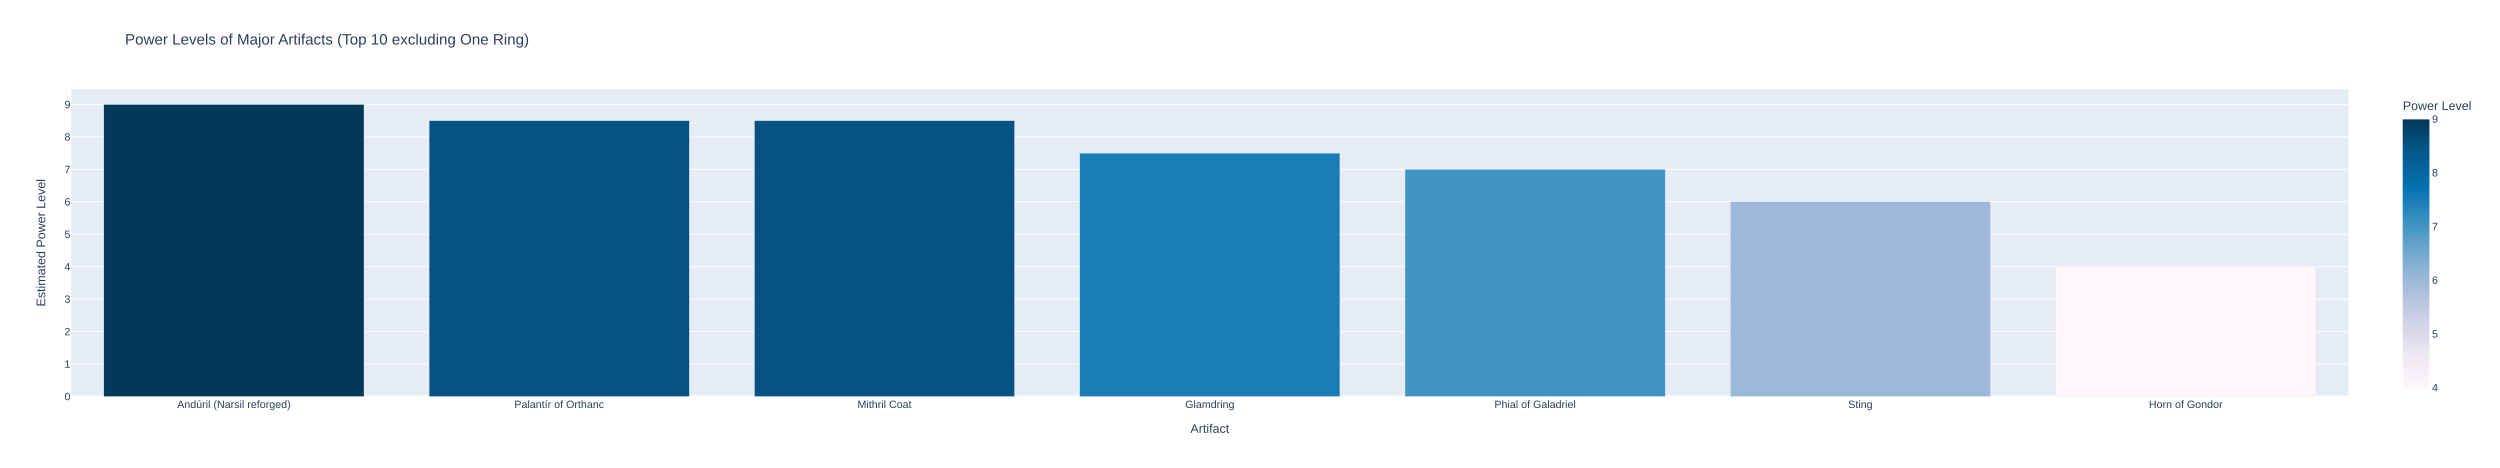
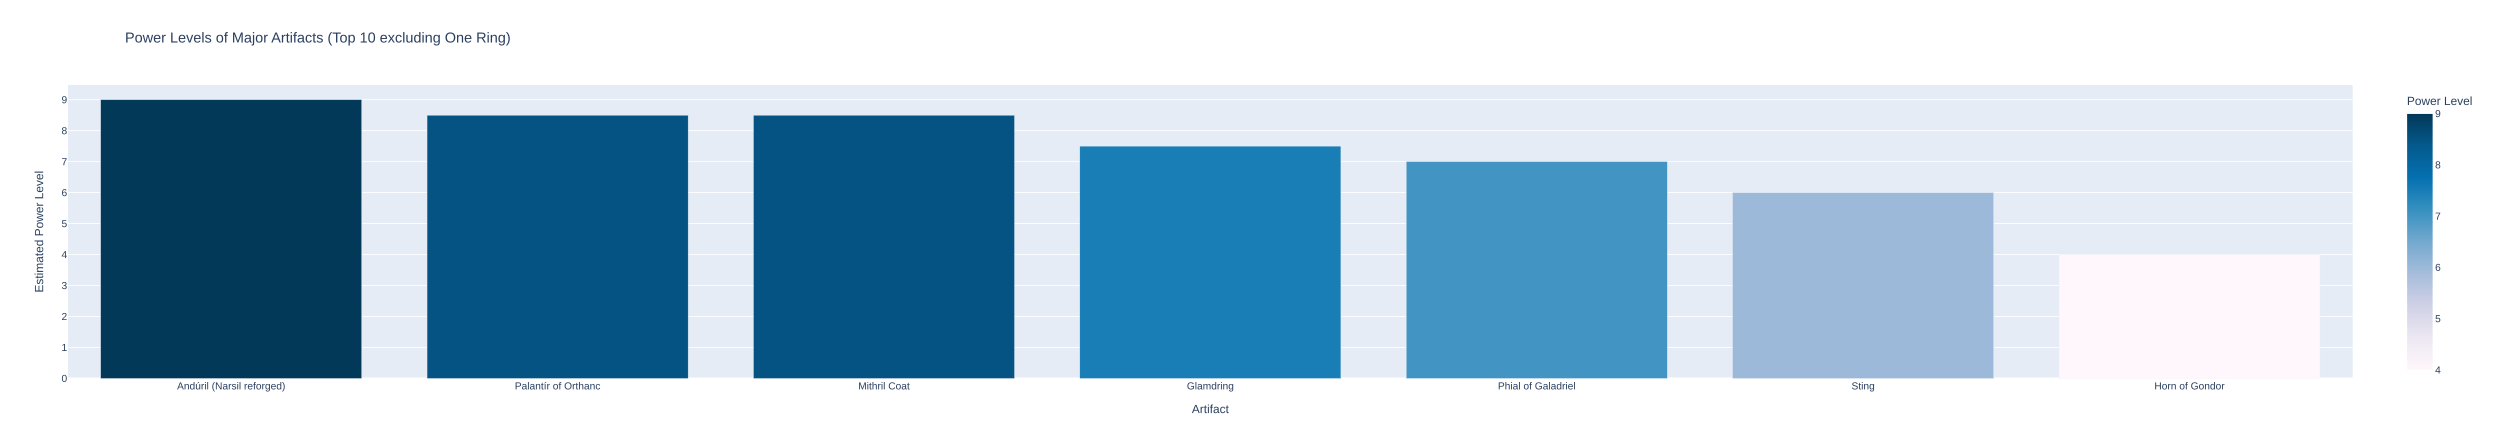
- <svg xmlns="http://www.w3.org/2000/svg" class="main-svg" width="2806.23" height="525" style="" viewBox="0 0 2806.23 525">
-   <rect x="0" y="0" width="2806.23" height="525" style="fill: rgb(255, 255, 255); fill-opacity: 1;" />
-   <defs id="defs-db9a8d">
+ <svg xmlns="http://www.w3.org/2000/svg" class="main-svg" width="2940.23" height="525" style="" viewBox="0 0 2940.23 525">
+   <rect x="0" y="0" width="2940.23" height="525" style="fill: rgb(255, 255, 255); fill-opacity: 1;" />
+   <defs id="defs-6d5539">
    <g class="clips">
-       <clipPath id="clipdb9a8dxyplot" class="plotclip">
-         <rect width="2556" height="345" />
-       </clipPath>
-       <clipPath class="axesclip" id="clipdb9a8dx">
-         <rect x="80" y="0" width="2556" height="525" />
-       </clipPath>
-       <clipPath class="axesclip" id="clipdb9a8dy">
-         <rect x="0" y="100" width="2806.23" height="345" />
-       </clipPath>
-       <clipPath class="axesclip" id="clipdb9a8dxy">
-         <rect x="80" y="100" width="2556" height="345" />
+       <clipPath id="clip6d5539xyplot" class="plotclip">
+         <rect width="2687" height="345" />
+       </clipPath>
+       <clipPath class="axesclip" id="clip6d5539x">
+         <rect x="80" y="0" width="2687" height="525" />
+       </clipPath>
+       <clipPath class="axesclip" id="clip6d5539y">
+         <rect x="0" y="100" width="2940.23" height="345" />
+       </clipPath>
+       <clipPath class="axesclip" id="clip6d5539xy">
+         <rect x="80" y="100" width="2687" height="345" />
      </clipPath>
    </g>
    <g class="gradients">
-       <linearGradient x1="0" y1="1" x2="0" y2="0" gradientUnits="objectBoundingBox" id="gdb9a8d-cbcoloraxis">
+       <linearGradient x1="0" y1="1" x2="0" y2="0" gradientUnits="objectBoundingBox" id="g6d5539-cbcoloraxis">
        <stop offset="0%" stop-color="rgb(255, 247, 251)" stop-opacity="1" />
        <stop offset="12.5%" stop-color="rgb(236, 231, 242)" stop-opacity="1" />
        <stop offset="25%" stop-color="rgb(208, 209, 230)" stop-opacity="1" />
        <stop offset="37.5%" stop-color="rgb(166, 189, 219)" stop-opacity="1" />
        <stop offset="50%" stop-color="rgb(116, 169, 207)" stop-opacity="1" />
        <stop offset="62.5%" stop-color="rgb(54, 144, 192)" stop-opacity="1" />
        <stop offset="75%" stop-color="rgb(5, 112, 176)" stop-opacity="1" />
        <stop offset="87.5%" stop-color="rgb(4, 90, 141)" stop-opacity="1" />
        <stop offset="100%" stop-color="rgb(2, 56, 88)" stop-opacity="1" />
      </linearGradient>
    </g>
    <g class="patterns" />
  </defs>
  <g class="bglayer">
-     <rect class="bg" x="80" y="100" width="2556" height="345" style="fill: rgb(229, 236, 246); fill-opacity: 1; stroke-width: 0px;" />
+     <rect class="bg" x="80" y="100" width="2687" height="345" style="fill: rgb(229, 236, 246); fill-opacity: 1; stroke-width: 0px;" />
  </g>
  <g class="layer-below">
    <g class="imagelayer" />
    <g class="shapelayer" />
  </g>
  <g class="cartesianlayer">
    <g class="subplot xy">
      <g class="layer-subplot">
        <g class="shapelayer" />
        <g class="imagelayer" />
      </g>
      <g class="minor-gridlayer">
        <g class="x" />
        <g class="y" />
      </g>
      <g class="gridlayer">
        <g class="x" />
        <g class="y">
-           <path class="ygrid crisp" transform="translate(0,408.58)" d="M80,0h2556" style="stroke: rgb(255, 255, 255); stroke-opacity: 1; stroke-width: 1px;" />
-           <path class="ygrid crisp" transform="translate(0,372.17)" d="M80,0h2556" style="stroke: rgb(255, 255, 255); stroke-opacity: 1; stroke-width: 1px;" />
-           <path class="ygrid crisp" transform="translate(0,335.75)" d="M80,0h2556" style="stroke: rgb(255, 255, 255); stroke-opacity: 1; stroke-width: 1px;" />
-           <path class="ygrid crisp" transform="translate(0,299.33)" d="M80,0h2556" style="stroke: rgb(255, 255, 255); stroke-opacity: 1; stroke-width: 1px;" />
-           <path class="ygrid crisp" transform="translate(0,262.92)" d="M80,0h2556" style="stroke: rgb(255, 255, 255); stroke-opacity: 1; stroke-width: 1px;" />
-           <path class="ygrid crisp" transform="translate(0,226.5)" d="M80,0h2556" style="stroke: rgb(255, 255, 255); stroke-opacity: 1; stroke-width: 1px;" />
-           <path class="ygrid crisp" transform="translate(0,190.08)" d="M80,0h2556" style="stroke: rgb(255, 255, 255); stroke-opacity: 1; stroke-width: 1px;" />
-           <path class="ygrid crisp" transform="translate(0,153.67)" d="M80,0h2556" style="stroke: rgb(255, 255, 255); stroke-opacity: 1; stroke-width: 1px;" />
-           <path class="ygrid crisp" transform="translate(0,117.25)" d="M80,0h2556" style="stroke: rgb(255, 255, 255); stroke-opacity: 1; stroke-width: 1px;" />
+           <path class="ygrid crisp" transform="translate(0,408.58)" d="M80,0h2687" style="stroke: rgb(255, 255, 255); stroke-opacity: 1; stroke-width: 1px;" />
+           <path class="ygrid crisp" transform="translate(0,372.17)" d="M80,0h2687" style="stroke: rgb(255, 255, 255); stroke-opacity: 1; stroke-width: 1px;" />
+           <path class="ygrid crisp" transform="translate(0,335.75)" d="M80,0h2687" style="stroke: rgb(255, 255, 255); stroke-opacity: 1; stroke-width: 1px;" />
+           <path class="ygrid crisp" transform="translate(0,299.33)" d="M80,0h2687" style="stroke: rgb(255, 255, 255); stroke-opacity: 1; stroke-width: 1px;" />
+           <path class="ygrid crisp" transform="translate(0,262.92)" d="M80,0h2687" style="stroke: rgb(255, 255, 255); stroke-opacity: 1; stroke-width: 1px;" />
+           <path class="ygrid crisp" transform="translate(0,226.5)" d="M80,0h2687" style="stroke: rgb(255, 255, 255); stroke-opacity: 1; stroke-width: 1px;" />
+           <path class="ygrid crisp" transform="translate(0,190.08)" d="M80,0h2687" style="stroke: rgb(255, 255, 255); stroke-opacity: 1; stroke-width: 1px;" />
+           <path class="ygrid crisp" transform="translate(0,153.67)" d="M80,0h2687" style="stroke: rgb(255, 255, 255); stroke-opacity: 1; stroke-width: 1px;" />
+           <path class="ygrid crisp" transform="translate(0,117.25)" d="M80,0h2687" style="stroke: rgb(255, 255, 255); stroke-opacity: 1; stroke-width: 1px;" />
        </g>
      </g>
      <g class="zerolinelayer">
-         <path class="yzl zl crisp" transform="translate(0,445)" d="M80,0h2556" style="stroke: rgb(255, 255, 255); stroke-opacity: 1; stroke-width: 2px;" />
+         <path class="yzl zl crisp" transform="translate(0,445)" d="M80,0h2687" style="stroke: rgb(255, 255, 255); stroke-opacity: 1; stroke-width: 2px;" />
      </g>
      <g class="layer-between">
        <g class="shapelayer" />
        <g class="imagelayer" />
      </g>
      <path class="xlines-below" />
      <path class="ylines-below" />
      <g class="overlines-below" />
      <g class="xaxislayer-below" />
      <g class="yaxislayer-below" />
      <g class="overaxes-below" />
      <g class="overplot">
-         <g class="xy" transform="translate(80,100)" clip-path="url(#clipdb9a8dxyplot)">
+         <g class="xy" transform="translate(80,100)" clip-path="url(#clip6d5539xyplot)">
          <g class="barlayer mlayer">
            <g class="trace bars" style="opacity: 1;">
              <g class="points">
                <g class="point">
-                   <path style="vector-effect: none; opacity: 1; stroke-width: 0.5px; fill: rgb(2, 56, 88); fill-opacity: 1; stroke: rgb(229, 236, 246); stroke-opacity: 1;" d="M36.51,345V17.25H328.63V345Z" />
-                 </g>
-                 <g class="point">
-                   <path style="vector-effect: none; opacity: 1; stroke-width: 0.5px; fill: rgb(4, 83, 130); fill-opacity: 1; stroke: rgb(229, 236, 246); stroke-opacity: 1;" d="M401.66,345V35.46H693.77V345Z" />
-                 </g>
-                 <g class="point">
-                   <path style="vector-effect: none; opacity: 1; stroke-width: 0.5px; fill: rgb(4, 83, 130); fill-opacity: 1; stroke: rgb(229, 236, 246); stroke-opacity: 1;" d="M766.8,345V35.46H1058.91V345Z" />
-                 </g>
-                 <g class="point">
-                   <path style="vector-effect: none; opacity: 1; stroke-width: 0.5px; fill: rgb(25, 125, 182); fill-opacity: 1; stroke: rgb(229, 236, 246); stroke-opacity: 1;" d="M1131.94,345V71.87H1424.06V345Z" />
-                 </g>
-                 <g class="point">
-                   <path style="vector-effect: none; opacity: 1; stroke-width: 0.5px; fill: rgb(66, 149, 195); fill-opacity: 1; stroke: rgb(229, 236, 246); stroke-opacity: 1;" d="M1497.09,345V90.08H1789.2V345Z" />
-                 </g>
-                 <g class="point">
-                   <path style="vector-effect: none; opacity: 1; stroke-width: 0.5px; fill: rgb(156, 185, 217); fill-opacity: 1; stroke: rgb(229, 236, 246); stroke-opacity: 1;" d="M1862.23,345V126.5H2154.34V345Z" />
-                 </g>
-                 <g class="point">
-                   <path style="vector-effect: none; opacity: 1; stroke-width: 0.5px; fill: rgb(255, 247, 251); fill-opacity: 1; stroke: rgb(229, 236, 246); stroke-opacity: 1;" d="M2227.37,345V199.33H2519.49V345Z" />
+                   <path style="vector-effect: none; opacity: 1; stroke-width: 0.5px; fill: rgb(2, 56, 88); fill-opacity: 1; stroke: rgb(229, 236, 246); stroke-opacity: 1;" d="M38.39,345V17.25H345.47V345Z" />
+                 </g>
+                 <g class="point">
+                   <path style="vector-effect: none; opacity: 1; stroke-width: 0.5px; fill: rgb(4, 83, 130); fill-opacity: 1; stroke: rgb(229, 236, 246); stroke-opacity: 1;" d="M422.24,345V35.46H729.33V345Z" />
+                 </g>
+                 <g class="point">
+                   <path style="vector-effect: none; opacity: 1; stroke-width: 0.5px; fill: rgb(4, 83, 130); fill-opacity: 1; stroke: rgb(229, 236, 246); stroke-opacity: 1;" d="M806.1,345V35.46H1113.19V345Z" />
+                 </g>
+                 <g class="point">
+                   <path style="vector-effect: none; opacity: 1; stroke-width: 0.5px; fill: rgb(25, 125, 182); fill-opacity: 1; stroke: rgb(229, 236, 246); stroke-opacity: 1;" d="M1189.96,345V71.87H1497.04V345Z" />
+                 </g>
+                 <g class="point">
+                   <path style="vector-effect: none; opacity: 1; stroke-width: 0.5px; fill: rgb(66, 149, 195); fill-opacity: 1; stroke: rgb(229, 236, 246); stroke-opacity: 1;" d="M1573.81,345V90.08H1880.9V345Z" />
+                 </g>
+                 <g class="point">
+                   <path style="vector-effect: none; opacity: 1; stroke-width: 0.5px; fill: rgb(156, 185, 217); fill-opacity: 1; stroke: rgb(229, 236, 246); stroke-opacity: 1;" d="M1957.67,345V126.5H2264.76V345Z" />
+                 </g>
+                 <g class="point">
+                   <path style="vector-effect: none; opacity: 1; stroke-width: 0.5px; fill: rgb(255, 247, 251); fill-opacity: 1; stroke: rgb(229, 236, 246); stroke-opacity: 1;" d="M2341.53,345V199.33H2648.61V345Z" />
                </g>
              </g>
            </g>
          </g>
        </g>
      </g>
      <path class="xlines-above crisp" style="fill: none;" d="M0,0" />
      <path class="ylines-above crisp" style="fill: none;" d="M0,0" />
      <g class="overlines-above" />
      <g class="xaxislayer-above">
        <g class="xtick">
-           <text text-anchor="middle" x="0" y="458" style="font-family: TOBESTRIPPEDOpen SansTOBESTRIPPED, verdana, arial, sans-serif; font-size: 12px; fill: rgb(42, 63, 95); fill-opacity: 1; white-space: pre; opacity: 1;" transform="translate(262.57,0)">Andúril (Narsil reforged)</text>
-         </g>
-         <g class="xtick">
-           <text text-anchor="middle" x="0" y="458" style="font-family: TOBESTRIPPEDOpen SansTOBESTRIPPED, verdana, arial, sans-serif; font-size: 12px; fill: rgb(42, 63, 95); fill-opacity: 1; white-space: pre; opacity: 1;" transform="translate(627.71,0)">Palantír of Orthanc</text>
-         </g>
-         <g class="xtick">
-           <text text-anchor="middle" x="0" y="458" style="font-family: TOBESTRIPPEDOpen SansTOBESTRIPPED, verdana, arial, sans-serif; font-size: 12px; fill: rgb(42, 63, 95); fill-opacity: 1; white-space: pre; opacity: 1;" transform="translate(992.86,0)">Mithril Coat</text>
-         </g>
-         <g class="xtick">
-           <text text-anchor="middle" x="0" y="458" style="font-family: TOBESTRIPPEDOpen SansTOBESTRIPPED, verdana, arial, sans-serif; font-size: 12px; fill: rgb(42, 63, 95); fill-opacity: 1; white-space: pre; opacity: 1;" transform="translate(1358,0)">Glamdring</text>
-         </g>
-         <g class="xtick">
-           <text text-anchor="middle" x="0" y="458" style="font-family: TOBESTRIPPEDOpen SansTOBESTRIPPED, verdana, arial, sans-serif; font-size: 12px; fill: rgb(42, 63, 95); fill-opacity: 1; white-space: pre; opacity: 1;" transform="translate(1723.14,0)">Phial of Galadriel</text>
-         </g>
-         <g class="xtick">
-           <text text-anchor="middle" x="0" y="458" style="font-family: TOBESTRIPPEDOpen SansTOBESTRIPPED, verdana, arial, sans-serif; font-size: 12px; fill: rgb(42, 63, 95); fill-opacity: 1; white-space: pre; opacity: 1;" transform="translate(2088.29,0)">Sting</text>
-         </g>
-         <g class="xtick">
-           <text text-anchor="middle" x="0" y="458" style="font-family: TOBESTRIPPEDOpen SansTOBESTRIPPED, verdana, arial, sans-serif; font-size: 12px; fill: rgb(42, 63, 95); fill-opacity: 1; white-space: pre; opacity: 1;" transform="translate(2453.43,0)">Horn of Gondor</text>
+           <text text-anchor="middle" x="0" y="458" style="font-family: TOBESTRIPPEDOpen SansTOBESTRIPPED, verdana, arial, sans-serif; font-size: 12px; fill: rgb(42, 63, 95); fill-opacity: 1; white-space: pre; opacity: 1;" transform="translate(271.93,0)">Andúril (Narsil reforged)</text>
+         </g>
+         <g class="xtick">
+           <text text-anchor="middle" x="0" y="458" style="font-family: TOBESTRIPPEDOpen SansTOBESTRIPPED, verdana, arial, sans-serif; font-size: 12px; fill: rgb(42, 63, 95); fill-opacity: 1; white-space: pre; opacity: 1;" transform="translate(655.79,0)">Palantír of Orthanc</text>
+         </g>
+         <g class="xtick">
+           <text text-anchor="middle" x="0" y="458" style="font-family: TOBESTRIPPEDOpen SansTOBESTRIPPED, verdana, arial, sans-serif; font-size: 12px; fill: rgb(42, 63, 95); fill-opacity: 1; white-space: pre; opacity: 1;" transform="translate(1039.64,0)">Mithril Coat</text>
+         </g>
+         <g class="xtick">
+           <text text-anchor="middle" x="0" y="458" style="font-family: TOBESTRIPPEDOpen SansTOBESTRIPPED, verdana, arial, sans-serif; font-size: 12px; fill: rgb(42, 63, 95); fill-opacity: 1; white-space: pre; opacity: 1;" transform="translate(1423.5,0)">Glamdring</text>
+         </g>
+         <g class="xtick">
+           <text text-anchor="middle" x="0" y="458" style="font-family: TOBESTRIPPEDOpen SansTOBESTRIPPED, verdana, arial, sans-serif; font-size: 12px; fill: rgb(42, 63, 95); fill-opacity: 1; white-space: pre; opacity: 1;" transform="translate(1807.36,0)">Phial of Galadriel</text>
+         </g>
+         <g class="xtick">
+           <text text-anchor="middle" x="0" y="458" style="font-family: TOBESTRIPPEDOpen SansTOBESTRIPPED, verdana, arial, sans-serif; font-size: 12px; fill: rgb(42, 63, 95); fill-opacity: 1; white-space: pre; opacity: 1;" transform="translate(2191.21,0)">Sting</text>
+         </g>
+         <g class="xtick">
+           <text text-anchor="middle" x="0" y="458" style="font-family: TOBESTRIPPEDOpen SansTOBESTRIPPED, verdana, arial, sans-serif; font-size: 12px; fill: rgb(42, 63, 95); fill-opacity: 1; white-space: pre; opacity: 1;" transform="translate(2575.07,0)">Horn of Gondor</text>
        </g>
      </g>
      <g class="yaxislayer-above">
        <g class="ytick">
          <text text-anchor="end" x="79" y="4.2" style="font-family: TOBESTRIPPEDOpen SansTOBESTRIPPED, verdana, arial, sans-serif; font-size: 12px; fill: rgb(42, 63, 95); fill-opacity: 1; white-space: pre; opacity: 1;" transform="translate(0,445)">0</text>
        </g>
        <g class="ytick">
          <text text-anchor="end" x="79" y="4.2" style="font-family: TOBESTRIPPEDOpen SansTOBESTRIPPED, verdana, arial, sans-serif; font-size: 12px; fill: rgb(42, 63, 95); fill-opacity: 1; white-space: pre; opacity: 1;" transform="translate(0,408.58)">1</text>
        </g>
        <g class="ytick">
          <text text-anchor="end" x="79" y="4.2" style="font-family: TOBESTRIPPEDOpen SansTOBESTRIPPED, verdana, arial, sans-serif; font-size: 12px; fill: rgb(42, 63, 95); fill-opacity: 1; white-space: pre; opacity: 1;" transform="translate(0,372.17)">2</text>
        </g>
        <g class="ytick">
          <text text-anchor="end" x="79" y="4.2" style="font-family: TOBESTRIPPEDOpen SansTOBESTRIPPED, verdana, arial, sans-serif; font-size: 12px; fill: rgb(42, 63, 95); fill-opacity: 1; white-space: pre; opacity: 1;" transform="translate(0,335.75)">3</text>
        </g>
        <g class="ytick">
          <text text-anchor="end" x="79" y="4.2" style="font-family: TOBESTRIPPEDOpen SansTOBESTRIPPED, verdana, arial, sans-serif; font-size: 12px; fill: rgb(42, 63, 95); fill-opacity: 1; white-space: pre; opacity: 1;" transform="translate(0,299.33)">4</text>
        </g>
        <g class="ytick">
          <text text-anchor="end" x="79" y="4.2" style="font-family: TOBESTRIPPEDOpen SansTOBESTRIPPED, verdana, arial, sans-serif; font-size: 12px; fill: rgb(42, 63, 95); fill-opacity: 1; white-space: pre; opacity: 1;" transform="translate(0,262.92)">5</text>
        </g>
        <g class="ytick">
          <text text-anchor="end" x="79" y="4.2" style="font-family: TOBESTRIPPEDOpen SansTOBESTRIPPED, verdana, arial, sans-serif; font-size: 12px; fill: rgb(42, 63, 95); fill-opacity: 1; white-space: pre; opacity: 1;" transform="translate(0,226.5)">6</text>
        </g>
        <g class="ytick">
          <text text-anchor="end" x="79" y="4.2" style="font-family: TOBESTRIPPEDOpen SansTOBESTRIPPED, verdana, arial, sans-serif; font-size: 12px; fill: rgb(42, 63, 95); fill-opacity: 1; white-space: pre; opacity: 1;" transform="translate(0,190.08)">7</text>
        </g>
        <g class="ytick">
          <text text-anchor="end" x="79" y="4.2" style="font-family: TOBESTRIPPEDOpen SansTOBESTRIPPED, verdana, arial, sans-serif; font-size: 12px; fill: rgb(42, 63, 95); fill-opacity: 1; white-space: pre; opacity: 1;" transform="translate(0,153.67)">8</text>
        </g>
        <g class="ytick">
          <text text-anchor="end" x="79" y="4.2" style="font-family: TOBESTRIPPEDOpen SansTOBESTRIPPED, verdana, arial, sans-serif; font-size: 12px; fill: rgb(42, 63, 95); fill-opacity: 1; white-space: pre; opacity: 1;" transform="translate(0,117.25)">9</text>
        </g>
      </g>
      <g class="overaxes-above" />
    </g>
  </g>
  <g class="polarlayer" />
  <g class="smithlayer" />
  <g class="ternarylayer" />
  <g class="geolayer" />
  <g class="funnelarealayer" />
  <g class="pielayer" />
  <g class="iciclelayer" />
  <g class="treemaplayer" />
  <g class="sunburstlayer" />
  <g class="glimages" />
-   <defs id="topdefs-db9a8d">
+   <defs id="topdefs-6d5539">
    <g class="clips" />
  </defs>
  <g class="layer-above">
    <g class="imagelayer" />
    <g class="shapelayer" />
  </g>
  <g class="infolayer">
    <g class="cbcoloraxis colorbar" transform="translate(80,100)">
-       <rect class="cbbg" x="2607" y="0" width="107.117" height="345" style="fill: rgb(0, 0, 0); fill-opacity: 0; stroke: rgb(68, 68, 68); stroke-opacity: 1; stroke-width: 0px;" />
+       <rect class="cbbg" x="2741" y="0" width="106.734" height="345" style="fill: rgb(0, 0, 0); fill-opacity: 0; stroke: rgb(68, 68, 68); stroke-opacity: 1; stroke-width: 0px;" />
      <g class="cbfills" transform="translate(0,34)">
-         <rect class="cbfill gradient_filled" style="fill: url('#gdb9a8d-cbcoloraxis');" x="2617" y="0" width="30" height="301" />
+         <rect class="cbfill gradient_filled" style="fill: url('#g6d5539-cbcoloraxis');" x="2751" y="0" width="30" height="301" />
      </g>
      <g class="cblines" transform="translate(0,34)" />
      <g class="cbaxis crisp" transform="translate(0,-100)">
        <g class="ycbcoloraxistick">
-           <text text-anchor="start" x="2649.9" y="4.2" style="font-family: TOBESTRIPPEDOpen SansTOBESTRIPPED, verdana, arial, sans-serif; font-size: 12px; fill: rgb(42, 63, 95); fill-opacity: 1; white-space: pre; opacity: 1;" transform="translate(0,435)">4</text>
-         </g>
-         <g class="ycbcoloraxistick">
-           <text text-anchor="start" x="2649.9" y="4.2" style="font-family: TOBESTRIPPEDOpen SansTOBESTRIPPED, verdana, arial, sans-serif; font-size: 12px; fill: rgb(42, 63, 95); fill-opacity: 1; white-space: pre; opacity: 1;" transform="translate(0,374.71)">5</text>
-         </g>
-         <g class="ycbcoloraxistick">
-           <text text-anchor="start" x="2649.9" y="4.2" style="font-family: TOBESTRIPPEDOpen SansTOBESTRIPPED, verdana, arial, sans-serif; font-size: 12px; fill: rgb(42, 63, 95); fill-opacity: 1; white-space: pre; opacity: 1;" transform="translate(0,314.42)">6</text>
-         </g>
-         <g class="ycbcoloraxistick">
-           <text text-anchor="start" x="2649.9" y="4.2" style="font-family: TOBESTRIPPEDOpen SansTOBESTRIPPED, verdana, arial, sans-serif; font-size: 12px; fill: rgb(42, 63, 95); fill-opacity: 1; white-space: pre; opacity: 1;" transform="translate(0,254.13)">7</text>
-         </g>
-         <g class="ycbcoloraxistick">
-           <text text-anchor="start" x="2649.9" y="4.2" style="font-family: TOBESTRIPPEDOpen SansTOBESTRIPPED, verdana, arial, sans-serif; font-size: 12px; fill: rgb(42, 63, 95); fill-opacity: 1; white-space: pre; opacity: 1;" transform="translate(0,193.84)">8</text>
-         </g>
-         <g class="ycbcoloraxistick">
-           <text text-anchor="start" x="2649.9" y="4.2" style="font-family: TOBESTRIPPEDOpen SansTOBESTRIPPED, verdana, arial, sans-serif; font-size: 12px; fill: rgb(42, 63, 95); fill-opacity: 1; white-space: pre; opacity: 1;" transform="translate(0,133.55)">9</text>
+           <text text-anchor="start" x="2783.9" y="4.2" style="font-family: TOBESTRIPPEDOpen SansTOBESTRIPPED, verdana, arial, sans-serif; font-size: 12px; fill: rgb(42, 63, 95); fill-opacity: 1; white-space: pre; opacity: 1;" transform="translate(0,435)">4</text>
+         </g>
+         <g class="ycbcoloraxistick">
+           <text text-anchor="start" x="2783.9" y="4.2" style="font-family: TOBESTRIPPEDOpen SansTOBESTRIPPED, verdana, arial, sans-serif; font-size: 12px; fill: rgb(42, 63, 95); fill-opacity: 1; white-space: pre; opacity: 1;" transform="translate(0,374.71)">5</text>
+         </g>
+         <g class="ycbcoloraxistick">
+           <text text-anchor="start" x="2783.9" y="4.2" style="font-family: TOBESTRIPPEDOpen SansTOBESTRIPPED, verdana, arial, sans-serif; font-size: 12px; fill: rgb(42, 63, 95); fill-opacity: 1; white-space: pre; opacity: 1;" transform="translate(0,314.42)">6</text>
+         </g>
+         <g class="ycbcoloraxistick">
+           <text text-anchor="start" x="2783.9" y="4.2" style="font-family: TOBESTRIPPEDOpen SansTOBESTRIPPED, verdana, arial, sans-serif; font-size: 12px; fill: rgb(42, 63, 95); fill-opacity: 1; white-space: pre; opacity: 1;" transform="translate(0,254.13)">7</text>
+         </g>
+         <g class="ycbcoloraxistick">
+           <text text-anchor="start" x="2783.9" y="4.2" style="font-family: TOBESTRIPPEDOpen SansTOBESTRIPPED, verdana, arial, sans-serif; font-size: 12px; fill: rgb(42, 63, 95); fill-opacity: 1; white-space: pre; opacity: 1;" transform="translate(0,193.84)">8</text>
+         </g>
+         <g class="ycbcoloraxistick">
+           <text text-anchor="start" x="2783.9" y="4.2" style="font-family: TOBESTRIPPEDOpen SansTOBESTRIPPED, verdana, arial, sans-serif; font-size: 12px; fill: rgb(42, 63, 95); fill-opacity: 1; white-space: pre; opacity: 1;" transform="translate(0,133.55)">9</text>
        </g>
      </g>
      <g class="cbtitleunshift" transform="translate(-80,-100)">
        <g class="cbtitle" transform="">
-           <text class="ycbcoloraxistitle" style="opacity: 1; font-family: TOBESTRIPPEDOpen SansTOBESTRIPPED, verdana, arial, sans-serif; font-size: 14px; fill: rgb(42, 63, 95); fill-opacity: 1; white-space: pre;" x="2697.12" y="123.5" text-anchor="start">Power Level</text>
-         </g>
-       </g>
-       <rect class="cboutline" x="2617" y="33.55" width="30" height="301.45" style="stroke: rgb(68, 68, 68); stroke-opacity: 1; fill: none; stroke-width: 0px;" />
+           <text class="ycbcoloraxistitle" style="opacity: 1; font-family: TOBESTRIPPEDOpen SansTOBESTRIPPED, verdana, arial, sans-serif; font-size: 14px; fill: rgb(42, 63, 95); fill-opacity: 1; white-space: pre;" x="2830.74" y="123.5" text-anchor="start">Power Level</text>
+         </g>
+       </g>
+       <rect class="cboutline" x="2751" y="33.55" width="30" height="301.45" style="stroke: rgb(68, 68, 68); stroke-opacity: 1; fill: none; stroke-width: 0px;" />
    </g>
    <g class="g-gtitle">
-       <text class="gtitle" style="opacity: 1; font-family: TOBESTRIPPEDOpen SansTOBESTRIPPED, verdana, arial, sans-serif; font-size: 17px; fill: rgb(42, 63, 95); fill-opacity: 1; white-space: pre;" x="140.311" y="50" text-anchor="start" dy="0em">Power Levels of Major Artifacts (Top 10 excluding One Ring)</text>
+       <text class="gtitle" style="opacity: 1; font-family: TOBESTRIPPEDOpen SansTOBESTRIPPED, verdana, arial, sans-serif; font-size: 17px; fill: rgb(42, 63, 95); fill-opacity: 1; white-space: pre;" x="147.012" y="50" text-anchor="start" dy="0em">Power Levels of Major Artifacts (Top 10 excluding One Ring)</text>
    </g>
    <g class="g-xtitle">
-       <text class="xtitle" style="opacity: 1; font-family: TOBESTRIPPEDOpen SansTOBESTRIPPED, verdana, arial, sans-serif; font-size: 14px; fill: rgb(42, 63, 95); fill-opacity: 1; white-space: pre;" x="1358" y="485.833" text-anchor="middle">Artifact</text>
+       <text class="xtitle" style="opacity: 1; font-family: TOBESTRIPPEDOpen SansTOBESTRIPPED, verdana, arial, sans-serif; font-size: 14px; fill: rgb(42, 63, 95); fill-opacity: 1; white-space: pre;" x="1423.5" y="485.833" text-anchor="middle">Artifact</text>
    </g>
    <g class="g-ytitle">
      <text class="ytitle" transform="rotate(-90,50.75039,272.5)" style="opacity: 1; font-family: TOBESTRIPPEDOpen SansTOBESTRIPPED, verdana, arial, sans-serif; font-size: 14px; fill: rgb(42, 63, 95); fill-opacity: 1; white-space: pre;" x="50.75" y="272.5" text-anchor="middle">Estimated Power Level</text>
    </g>
  </g>
</svg>
